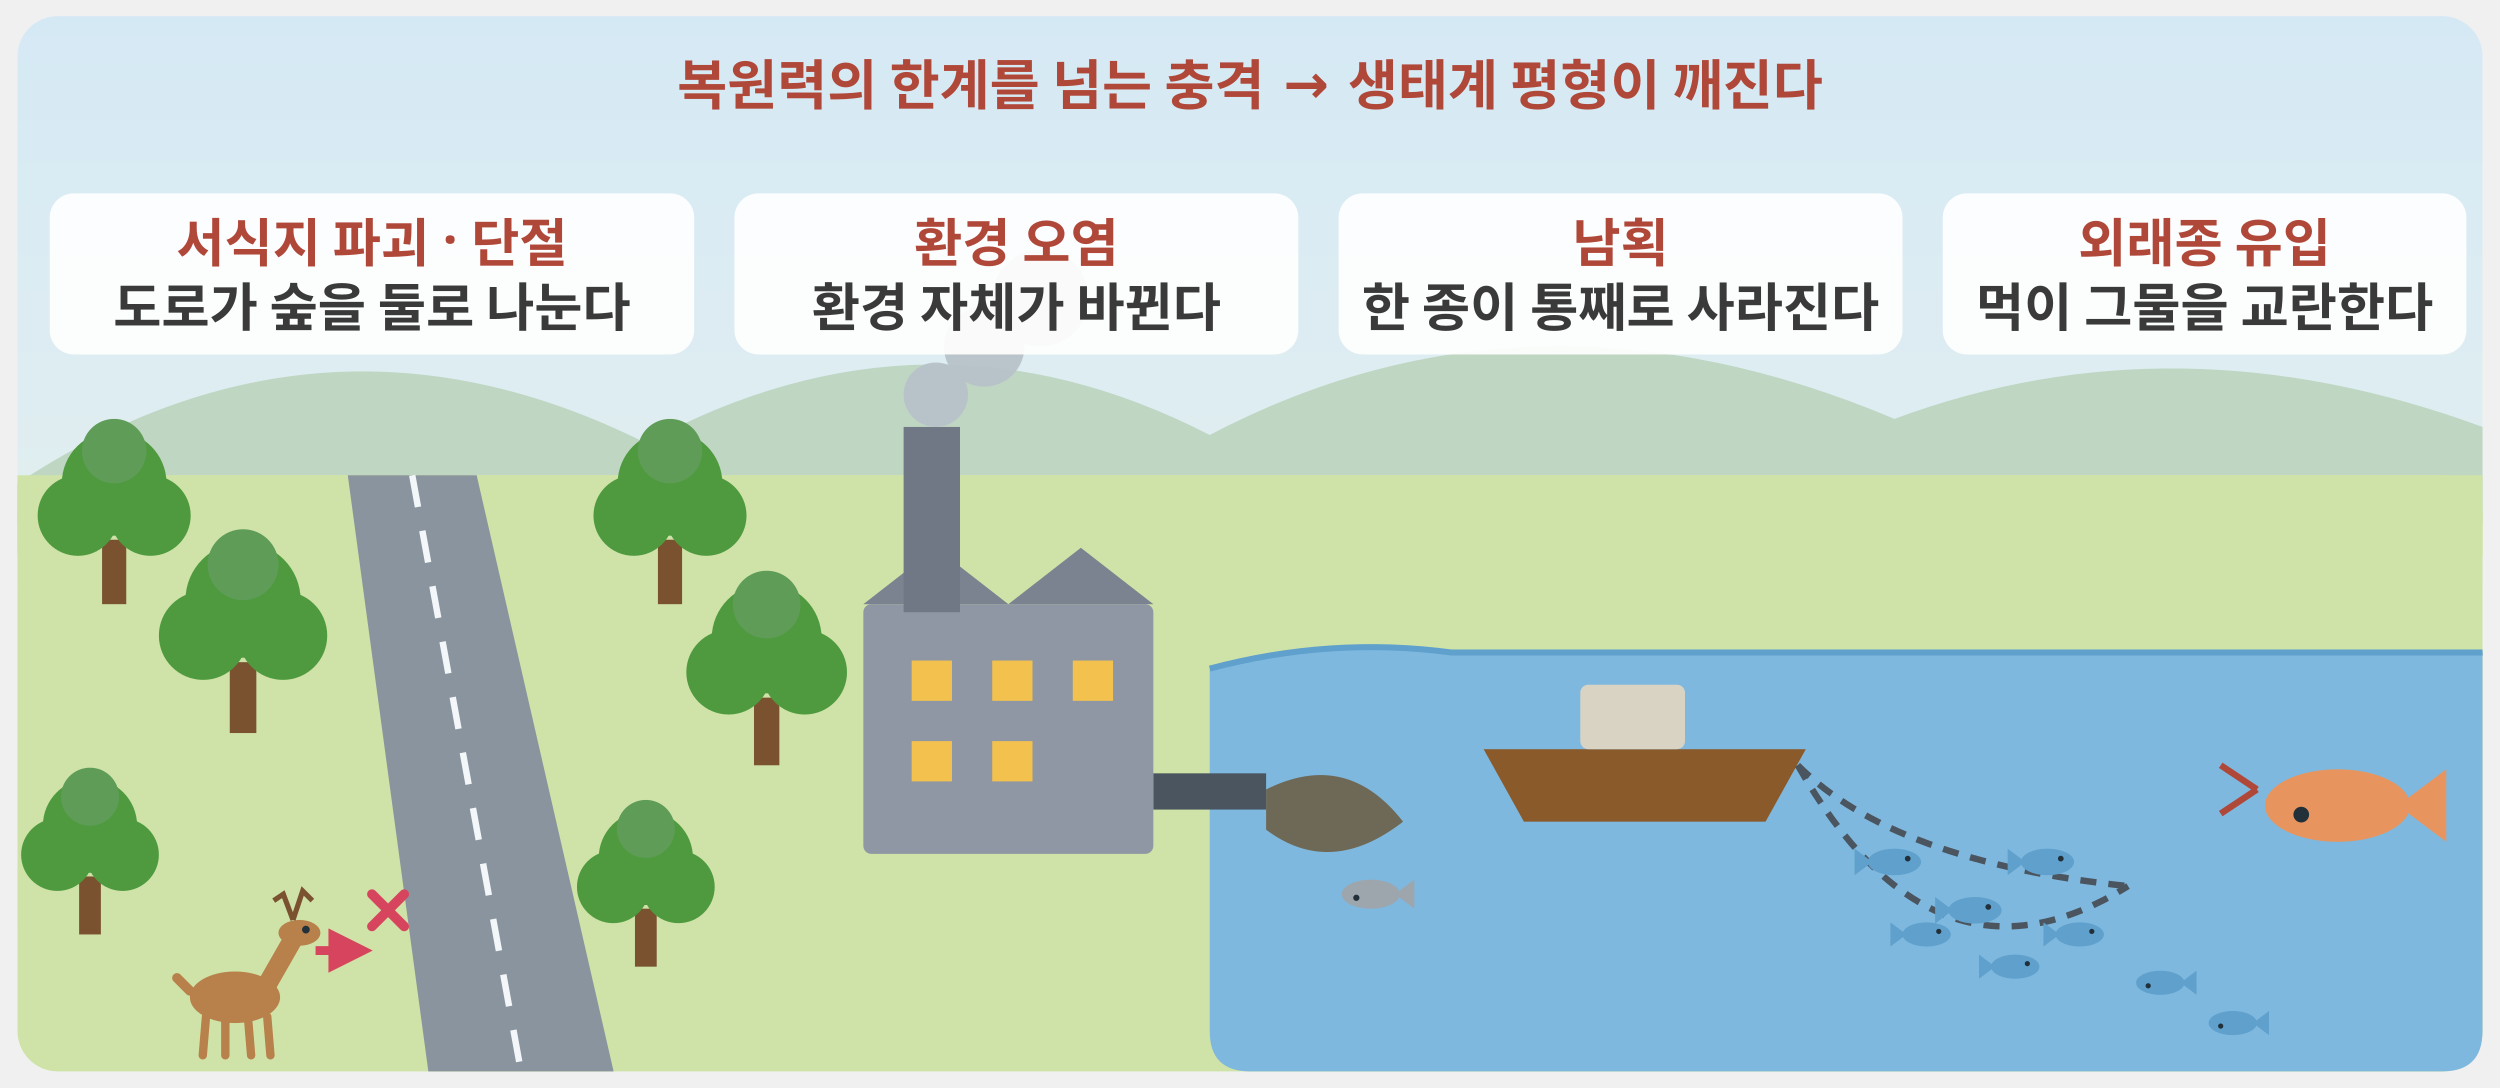
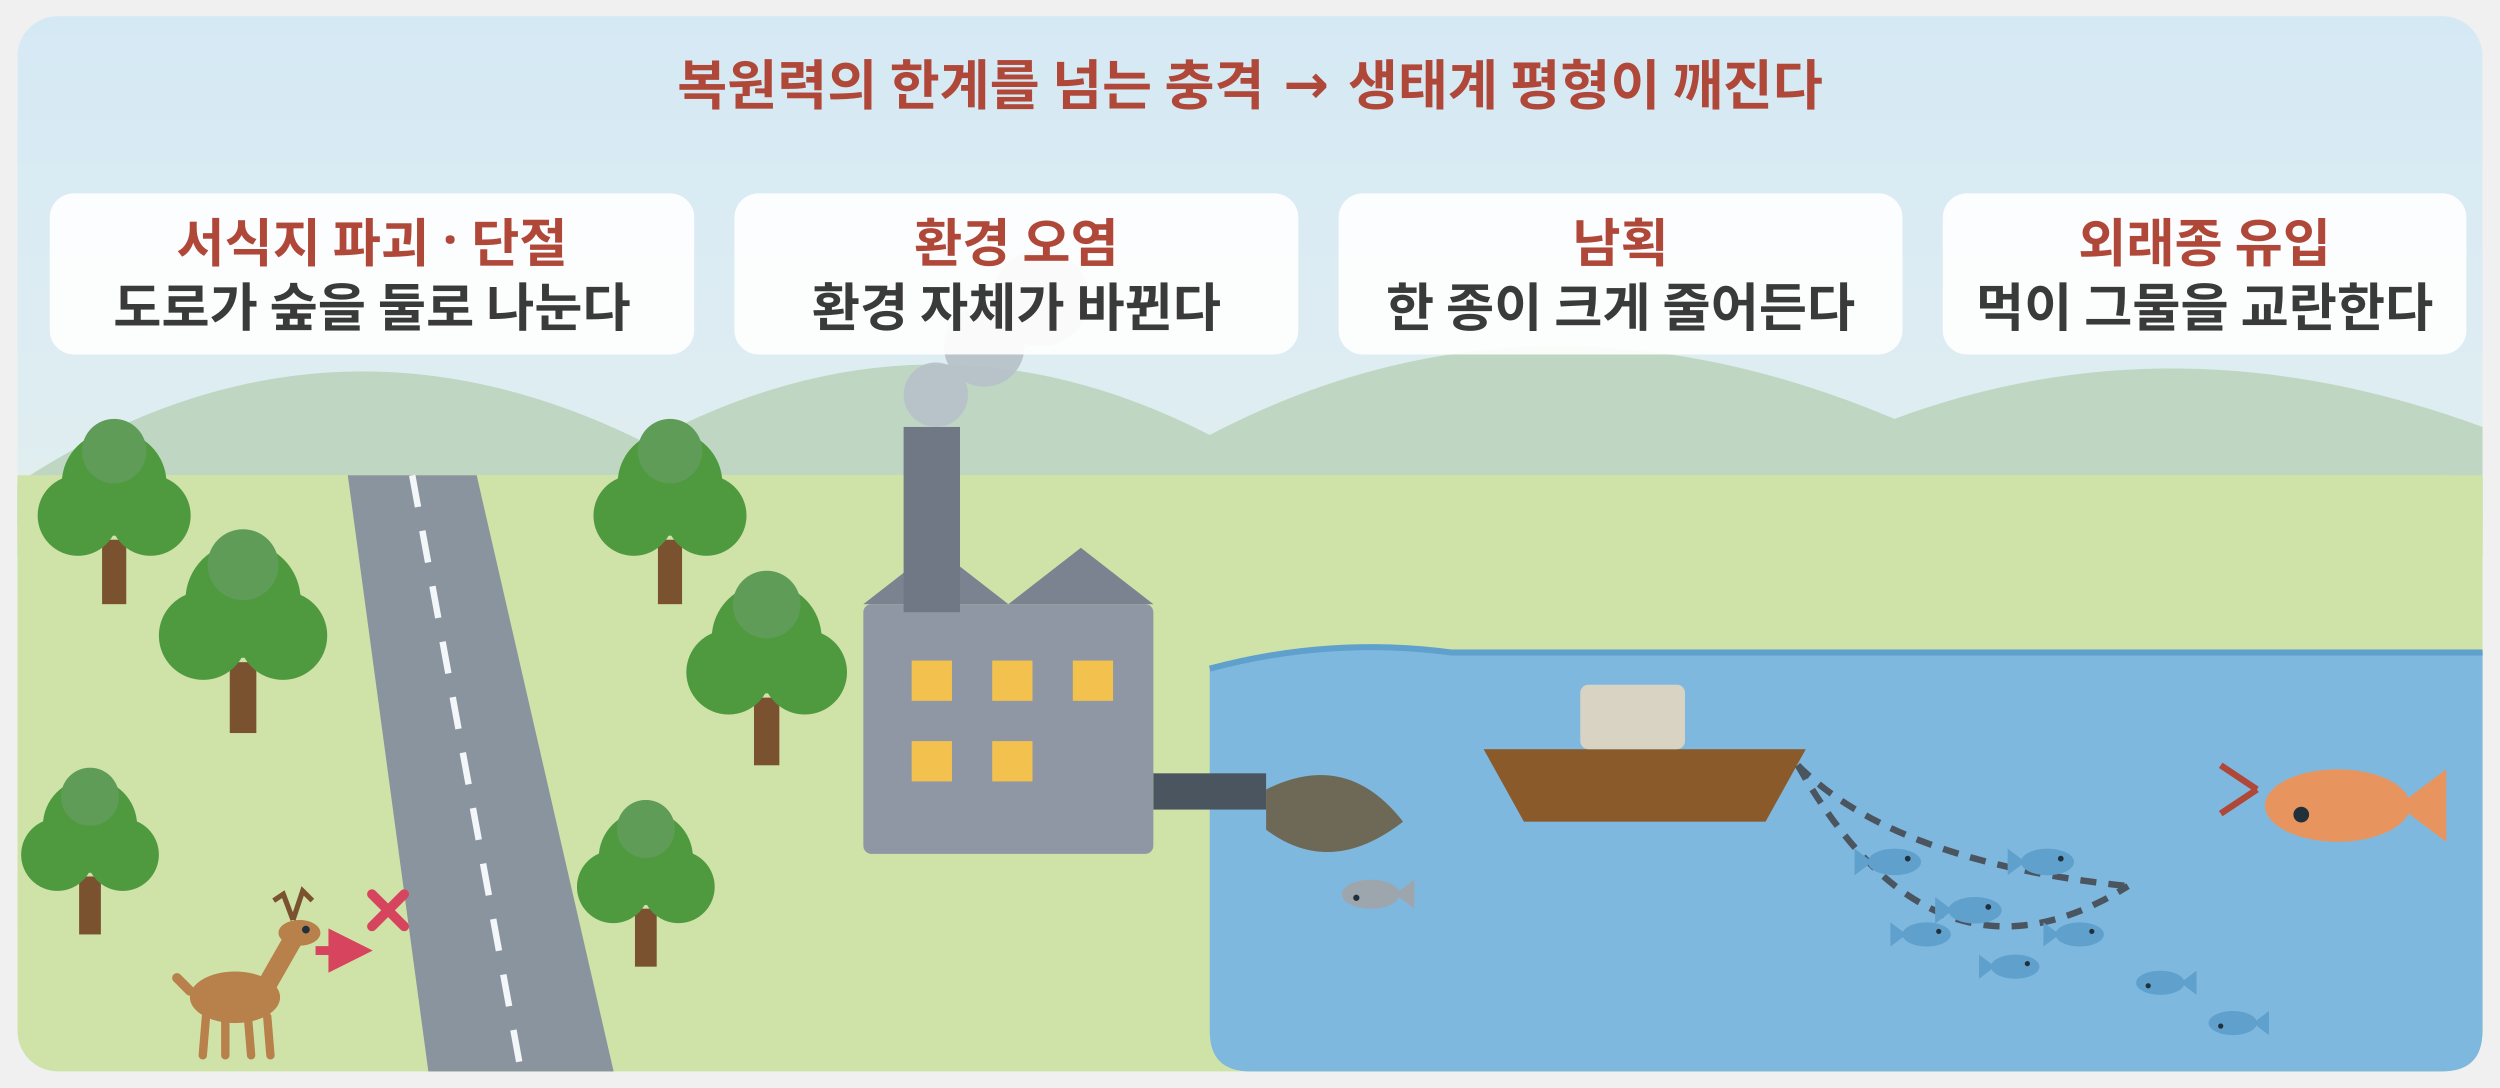
<svg width="600" height="261" viewBox="0 0 620 270" font-family="PC Sans">
  <defs>
    <marker id="arrRedBig-2202-04" markerWidth="5" markerHeight="5" refX="4" refY="2.5" orient="auto">
      <path d="M0,0 L5,2.5 L0,5 Z" fill="#D6455D" />
    </marker>
    <g id="sy-deer-2202-04">
      <path d="M-9,-12 l-1,12 M-3,-12 l0,12 M4,-12 l1,12 M10,-12 l1,12" stroke="#B8804A" stroke-width="2.6" stroke-linecap="round" />
      <ellipse cy="-18" rx="14" ry="8" fill="#B8804A" />
      <path d="M10,-22 l8,-14" stroke="#B8804A" stroke-width="6" stroke-linecap="round" />
      <ellipse cx="20" cy="-38" rx="6.5" ry="4" fill="#B8804A" />
      <path d="M18,-42 l-3,-8 l-3,2 M18,-42 l3,-9 l3,3" stroke="#7A5230" stroke-width="1.6" fill="none" />
      <circle cx="22" cy="-39" r="1.2" fill="#22303A" />
      <path d="M-14,-20 l-4,-4" stroke="#B8804A" stroke-width="3" stroke-linecap="round" />
    </g>
    <g id="sy-fish-2202-04">
      <path d="M-10,0 l-8,-6 l0,12 z" />
      <ellipse rx="12" ry="6" />
      <circle cx="6" cy="-1.5" r="1.3" fill="#22303A" />
    </g>
    <g id="sy-tree-2202-04">
      <rect x="-3" y="-16" width="6" height="16" fill="#7A5230" />
      <circle cx="-9" cy="-22" r="10" fill="#4F9A3F" />
      <circle cx="9" cy="-22" r="10" fill="#4F9A3F" />
      <circle cy="-30" r="13" fill="#4F9A3F" />
      <circle cy="-38" r="8" fill="#5E9C57" />
    </g>
  </defs>
  <defs>
    <linearGradient id="sky4-2202-04" x1="0" y1="0" x2="0" y2="1">
      <stop offset="0" stop-color="#D5E9F5" />
      <stop offset="1" stop-color="#EEF4EA" />
    </linearGradient>
  </defs>
  <rect x="4" y="4" width="612" height="262" rx="10" fill="url(#sky4-2202-04)" />
  <path d="M4,120 Q80,70 160,110 Q230,72 300,108 Q380,66 470,104 Q540,78 616,106 L616,130 L4,130 Z" fill="#BFD6C2" />
  <rect x="4" y="118" width="612" height="148" rx="10" fill="#CFE3A8" />
  <rect x="4" y="118" width="612" height="20" fill="#CFE3A8" />
  <path d="M300,166 Q330,158 360,162 L616,162 L616,256 Q616,266 606,266 L310,266 Q300,266 300,256 Z" fill="#7FB8DE" />
  <path d="M300,166 Q330,158 360,162 L616,162" stroke="#5FA0CC" stroke-width="1.5" fill="none" />
  <text x="310" y="26" text-anchor="middle" font-size="13.5" font-weight="900" fill="#B0483A">복원력의 한계를 넘는 충격 → 생태계 평형이 깨진다</text>
  <use href="#sy-tree-2202-04" transform="translate(28,150)" />
  <use href="#sy-tree-2202-04" transform="translate(60,182) scale(1.1)" />
  <use href="#sy-tree-2202-04" transform="translate(22,232) scale(0.9)" />
  <use href="#sy-tree-2202-04" transform="translate(166,150)" />
  <use href="#sy-tree-2202-04" transform="translate(190,190) scale(1.05)" />
  <use href="#sy-tree-2202-04" transform="translate(160,240) scale(0.9)" />
  <polygon points="86,118 118,118 152,266 106,266" fill="#8A949E" />
  <line x1="102" y1="118" x2="129" y2="266" stroke="#F4F7F9" stroke-width="1.6" stroke-dasharray="8 6" />
  <use href="#sy-deer-2202-04" transform="translate(58,262) scale(0.8)" />
  <path d="M78,236 l12,0" stroke="#D6455D" stroke-width="2.2" marker-end="url(#arrRedBig-2202-04)" />
  <path d="M92,222 l8,8 m0,-8 l-8,8" stroke="#D6455D" stroke-width="2.4" stroke-linecap="round" />
  <rect x="214" y="150" width="72" height="62" rx="2" fill="#8E97A3" />
  <path d="M214,150 l18,-14 l18,14 l18,-14 l18,14" fill="#7A838F" />
  <rect x="224" y="106" width="14" height="46" fill="#6F7884" />
  <g fill="#B8C2CA" opacity="0.95">
    <circle cx="232" cy="98" r="8" />
    <circle cx="244" cy="86" r="10" />
    <circle cx="258" cy="74" r="12" />
  </g>
  <g fill="#F3C24E">
    <rect x="226" y="164" width="10" height="10" />
    <rect x="246" y="164" width="10" height="10" />
    <rect x="266" y="164" width="10" height="10" />
    <rect x="226" y="184" width="10" height="10" />
    <rect x="246" y="184" width="10" height="10" />
  </g>
  <rect x="286" y="192" width="28" height="9" fill="#4A5560" />
  <path d="M314,196 q20,-10 34,8 q-18,14 -34,2 z" fill="#6B5B3E" opacity="0.85" />
  <use href="#sy-fish-2202-04" transform="translate(340,222) rotate(180) scale(0.6)" fill="#9DA5AD" />
  <path d="M368,186 L448,186 L438,204 L378,204 Z" fill="#8B5A2B" />
  <rect x="392" y="170" width="26" height="16" rx="2" fill="#D9D3C4" />
  <path d="M446,190 Q480,250 528,220" stroke="#4A5560" stroke-width="1.6" fill="none" stroke-dasharray="4 3" />
  <path d="M446,190 Q470,214 528,220" stroke="#4A5560" stroke-width="1.6" fill="none" stroke-dasharray="4 3" />
  <g fill="#5FA0CC">
    <use href="#sy-fish-2202-04" transform="translate(470,214) scale(0.55)" />
    <use href="#sy-fish-2202-04" transform="translate(490,226) scale(0.55)" />
    <use href="#sy-fish-2202-04" transform="translate(508,214) scale(0.55)" />
    <use href="#sy-fish-2202-04" transform="translate(478,232) scale(0.5)" />
    <use href="#sy-fish-2202-04" transform="translate(500,240) scale(0.5)" />
    <use href="#sy-fish-2202-04" transform="translate(516,232) scale(0.5)" />
  </g>
  <use href="#sy-fish-2202-04" transform="translate(580,200) rotate(180) scale(1.5)" fill="#E8945E" />
  <path d="M560,196 l-9,-6 M560,196 l-9,6" stroke="#B0483A" stroke-width="1.6" />
  <g fill="#5FA0CC">
    <use href="#sy-fish-2202-04" transform="translate(536,244) rotate(180) scale(0.5)" />
    <use href="#sy-fish-2202-04" transform="translate(554,254) rotate(180) scale(0.5)" />
  </g>
  <g font-weight="900" font-size="13">
    <rect x="12" y="48" width="160" height="40" rx="6" fill="#fff" opacity="0.92" />
    <text x="92" y="65" text-anchor="middle" fill="#B0483A">서식지 파괴 · 단절</text>
    <text x="92" y="81" text-anchor="middle" font-size="13" font-weight="700" fill="#3A3A3A">도로가 숲을 둘로 나눈다</text>
    <rect x="182" y="48" width="140" height="40" rx="6" fill="#fff" opacity="0.92" />
    <text x="252" y="65" text-anchor="middle" fill="#B0483A">환경 오염</text>
    <text x="252" y="81" text-anchor="middle" font-size="13" font-weight="700" fill="#3A3A3A">환경 자체가 바뀐다</text>
    <rect x="332" y="48" width="140" height="40" rx="6" fill="#fff" opacity="0.92" />
    <text x="402" y="65" text-anchor="middle" fill="#B0483A">남획</text>
-     <text x="402" y="81" text-anchor="middle" font-size="13" font-weight="700" fill="#3A3A3A">한 종이 통째로 사라진다</text>
+     <text x="402" y="81" text-anchor="middle" font-size="13" font-weight="700" fill="#3A3A3A">한 종이 크게 줄어든다</text>
    <rect x="482" y="48" width="130" height="40" rx="6" fill="#fff" opacity="0.92" />
    <text x="547" y="65" text-anchor="middle" fill="#B0483A">외래종 유입</text>
    <text x="547" y="81" text-anchor="middle" font-size="13" font-weight="700" fill="#3A3A3A">먹이 그물을 교란한다</text>
  </g>
</svg>
